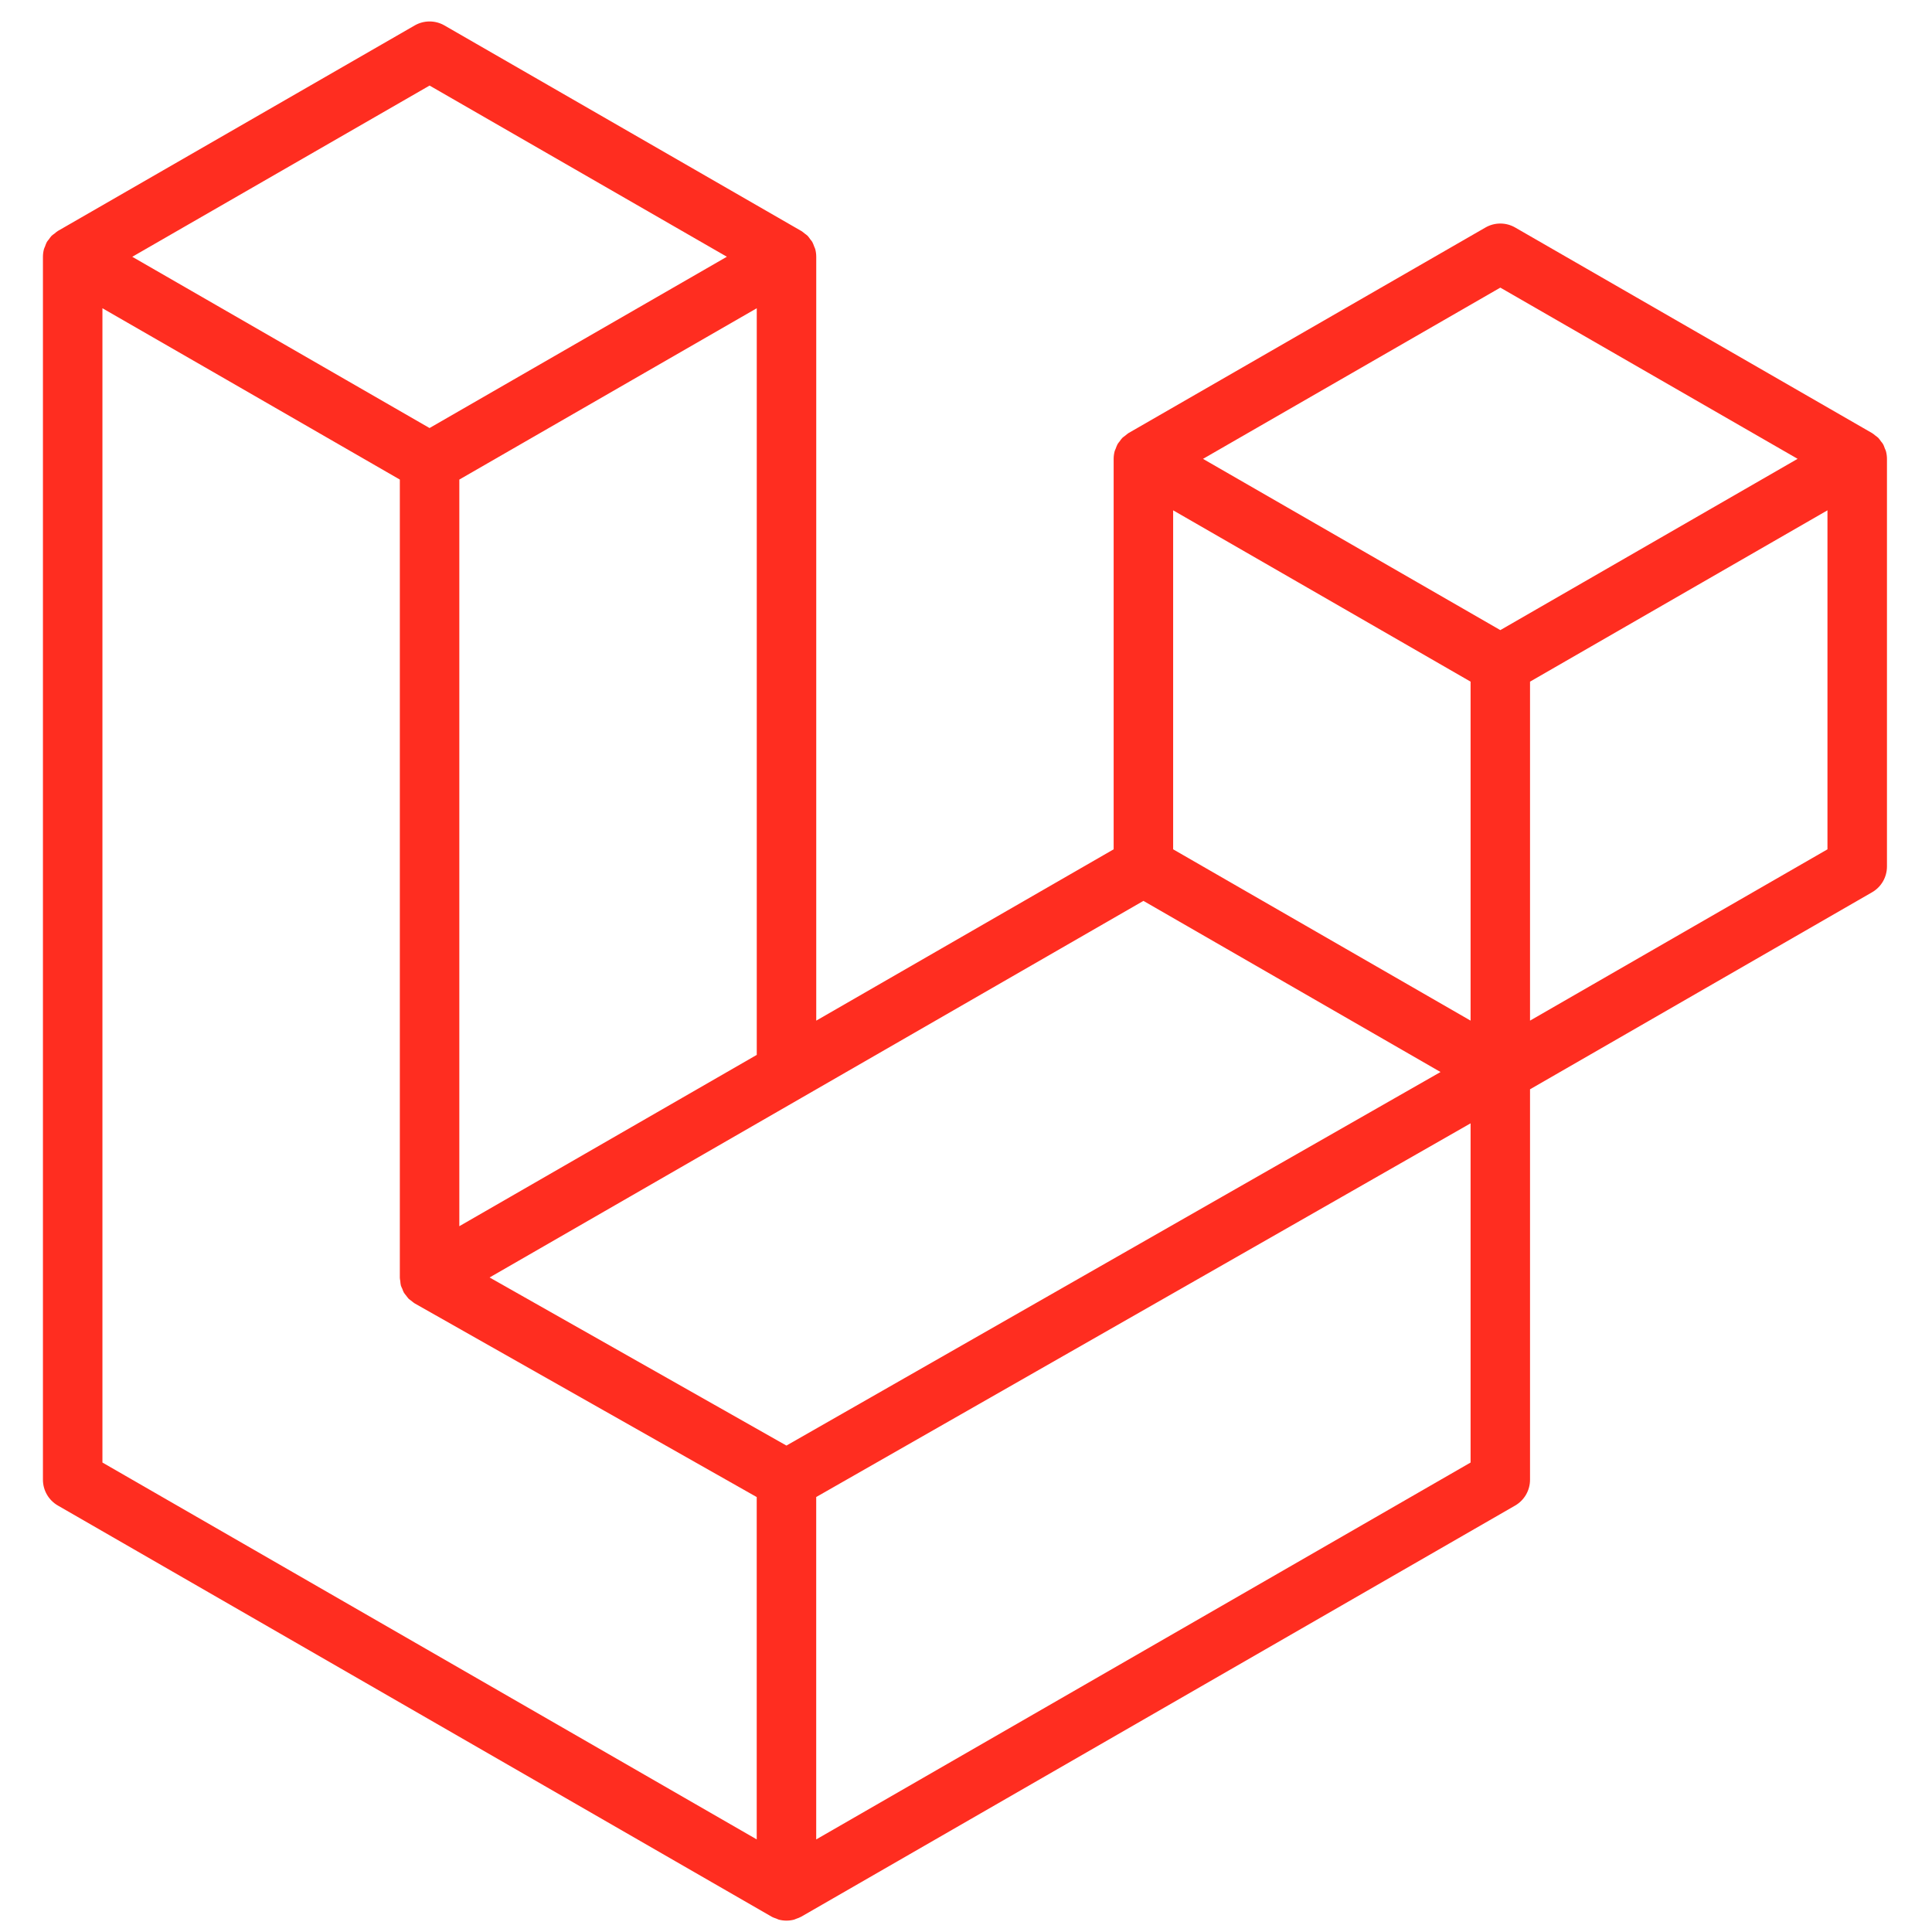
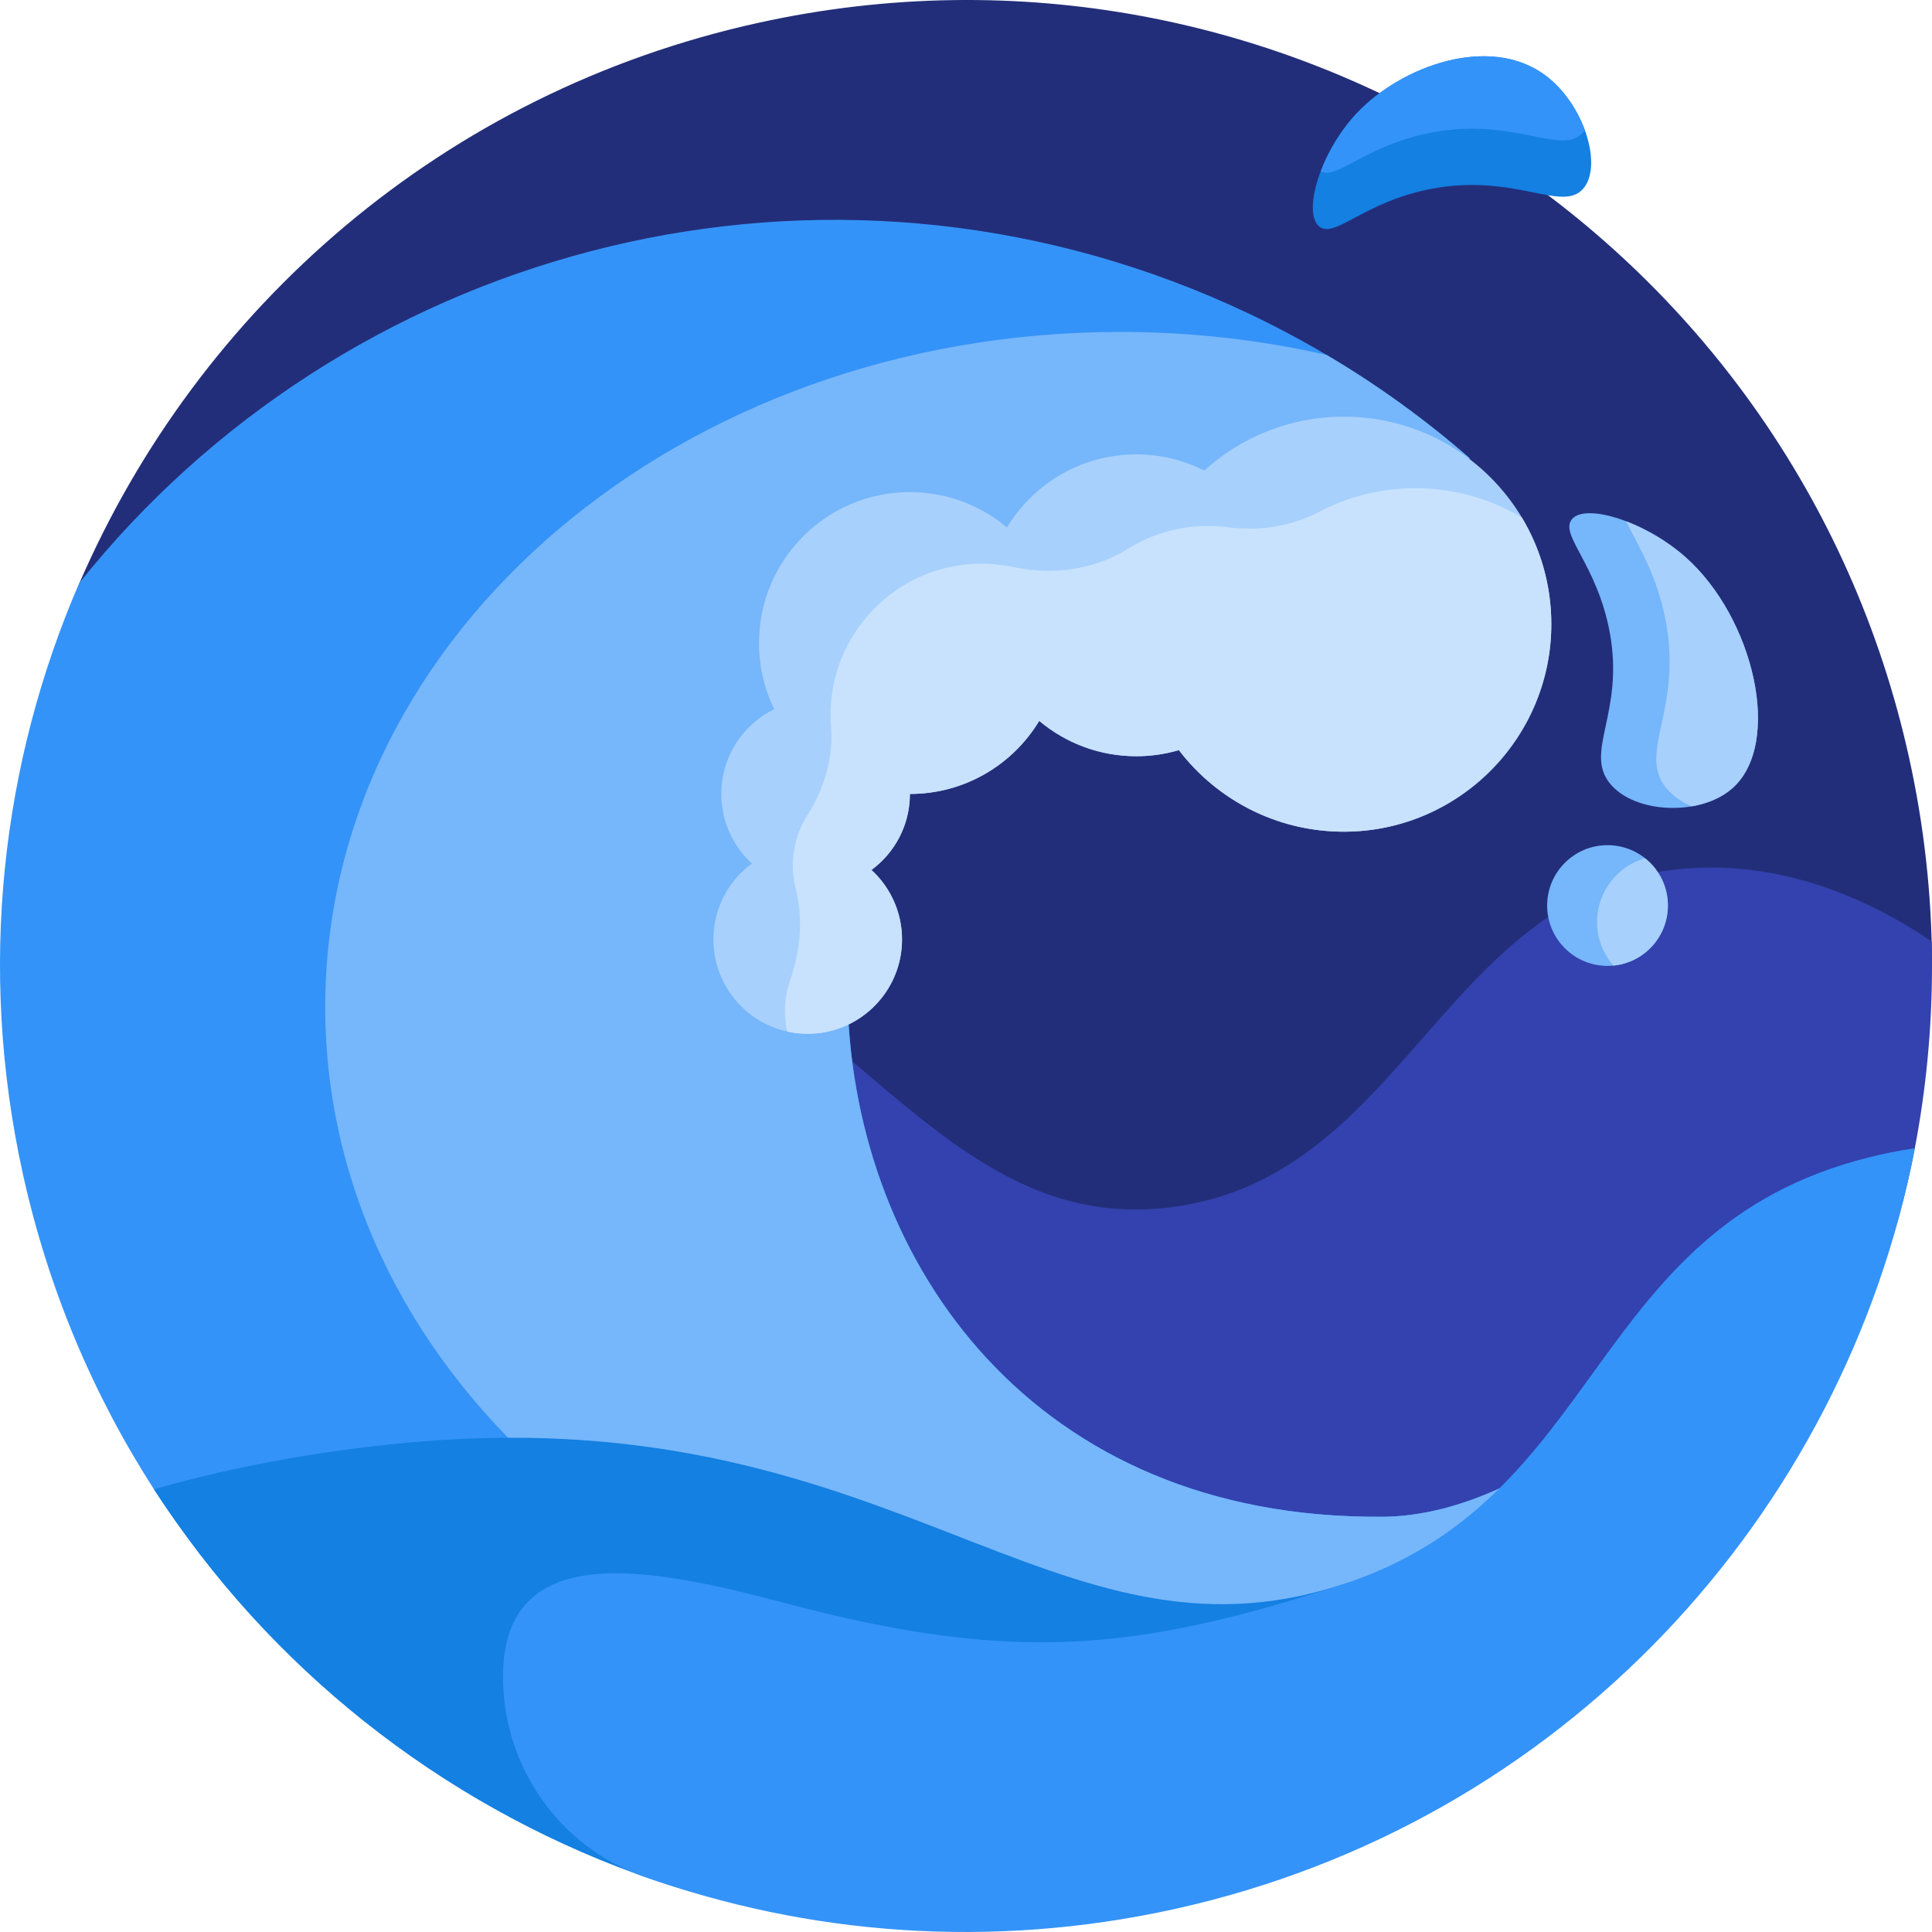
- <svg xmlns="http://www.w3.org/2000/svg" width="166" height="166" viewBox="0 0 166 166" fill="none">
-   <path fill-rule="evenodd" clip-rule="evenodd" d="M162.041 38.759C162.099 38.977 162.129 39.201 162.13 39.426V74.452C162.13 74.902 162.011 75.344 161.786 75.733C161.561 76.122 161.237 76.444 160.847 76.668L131.462 93.594V127.141C131.462 128.054 130.977 128.897 130.186 129.357L68.847 164.683C68.707 164.763 68.554 164.814 68.401 164.868C68.343 164.887 68.289 164.922 68.228 164.938C67.8 165.051 67.349 165.051 66.92 164.938C66.85 164.919 66.786 164.881 66.719 164.855C66.579 164.804 66.432 164.76 66.298 164.683L4.972 129.357C4.583 129.133 4.259 128.81 4.034 128.421C3.808 128.032 3.69 127.591 3.689 127.141L3.689 22.063C3.689 21.834 3.721 21.61 3.779 21.393C3.798 21.32 3.843 21.253 3.868 21.179C3.916 21.045 3.961 20.908 4.031 20.783C4.079 20.7 4.149 20.633 4.206 20.557C4.28 20.454 4.347 20.349 4.433 20.26C4.506 20.186 4.602 20.132 4.685 20.068C4.778 19.992 4.861 19.909 4.966 19.848L35.633 2.185C36.022 1.961 36.462 1.844 36.91 1.844C37.358 1.844 37.798 1.961 38.186 2.185L68.851 19.848H68.857C68.959 19.912 69.045 19.992 69.138 20.065C69.221 20.129 69.313 20.186 69.387 20.257C69.476 20.349 69.54 20.454 69.616 20.557C69.671 20.633 69.744 20.7 69.789 20.783C69.862 20.911 69.904 21.045 69.955 21.179C69.98 21.253 70.025 21.32 70.044 21.396C70.103 21.614 70.133 21.838 70.133 22.063V87.694L95.686 72.974V39.423C95.686 39.2 95.718 38.973 95.775 38.759C95.798 38.683 95.839 38.615 95.865 38.542C95.916 38.408 95.96 38.271 96.031 38.146C96.079 38.063 96.149 37.996 96.203 37.92C96.279 37.818 96.343 37.712 96.433 37.623C96.506 37.549 96.599 37.495 96.681 37.431C96.777 37.355 96.86 37.272 96.962 37.211L127.633 19.548C128.021 19.324 128.461 19.206 128.91 19.206C129.358 19.206 129.798 19.324 130.186 19.548L160.85 37.211C160.959 37.275 161.042 37.355 161.137 37.428C161.217 37.492 161.31 37.549 161.383 37.62C161.473 37.712 161.536 37.818 161.613 37.92C161.67 37.996 161.741 38.063 161.785 38.146C161.859 38.271 161.9 38.408 161.951 38.542C161.98 38.615 162.021 38.683 162.041 38.759ZM157.018 72.974V43.848L146.287 50.028L131.462 58.568V87.694L157.021 72.974H157.018ZM126.354 125.663V96.518L111.771 104.85L70.13 128.626V158.046L126.354 125.663ZM8.801 26.485V125.663L65.018 158.043V128.629L35.649 112L35.64 111.994L35.627 111.988C35.528 111.93 35.445 111.847 35.353 111.777C35.273 111.713 35.18 111.662 35.11 111.592L35.104 111.582C35.021 111.502 34.963 111.403 34.893 111.314C34.829 111.228 34.753 111.154 34.702 111.065L34.699 111.055C34.641 110.96 34.606 110.845 34.565 110.736C34.523 110.64 34.469 110.551 34.443 110.449C34.411 110.328 34.405 110.197 34.392 110.072C34.379 109.976 34.354 109.881 34.354 109.785V109.778V41.205L19.532 32.662L8.801 26.485ZM36.913 7.35L11.364 22.063L36.907 36.777L62.453 22.06L36.907 7.35H36.913ZM50.2 99.174L65.022 90.637V26.485L54.291 32.665L39.466 41.205V105.357L50.2 99.174ZM128.91 24.713L103.363 39.426L128.91 54.14L154.453 39.423L128.91 24.713ZM126.354 58.568L111.529 50.028L100.798 43.848V72.974L115.619 81.511L126.354 87.694V58.568ZM67.571 124.205L105.042 102.803L123.772 92.109L98.245 77.405L68.854 94.334L42.066 109.762L67.571 124.205Z" fill="#FF2D20" />
+ <svg xmlns="http://www.w3.org/2000/svg" id="Capa_1" enable-background="new 0 0 512 512" height="512" viewBox="0 0 512 512" width="512">
+   <g>
+     <path d="m21.054 154.525c31.539-72.884 96.447-130.095 179.928-148.481 138.032-30.401 274.573 56.852 304.973 194.884 3.996 18.142 5.959 36.258 6.042 54.111.207 44.638-193.22 95.739-237.858 95.739 0 0-273.694-148.628-253.085-196.253z" fill="#232e7a" />
+     <path d="m511.919 249.478c.054 2.158.081 4.324.081 6.495 0 16.515-1.564 32.665-4.552 48.309-22.59 118.273-126.566 177.305-251.421 177.305-141.37 0-155.055-263.195-145.984-261.611 108.634 18.975 130.483 108.469 199.979 99.989 64.126-7.825 72.777-87.349 139.985-89.99 22.683-.891 43.826 7.299 61.912 19.503z" fill="#3342ae" />
+     <path d="m40.812 394.681c-16.052-24.897-28.021-53.025-34.767-83.651-12.017-54.562-5.654-108.891 14.959-156.526 69.816-87.504 191.783-121.71 299.909-75.901 25.722 10.898 48.736 25.508 68.682 42.941-10.153-.846-20.291-1.076-30.363-.71-181.274 6.591-178.702 278.234 2.669 281.091 1.369.022 2.74.032 4.114.032 21.829 0 42.111-12.36 53.207-20.445 17.87-13.02-23.73 70.803-100.995 87.82-107.434 23.663-221.109 12.687-277.415-74.651z" fill="#3493f8" />
+     <path d="m296.827 87.965c18.942 0 37.299 2.124 54.761 6.105 13.667 8.078 26.36 17.294 38.007 27.474-10.153-.847-20.291-1.077-30.362-.71-181.274 6.591-178.702 278.234 2.669 281.092 1.369.022 2.74.032 4.114.032 21.829 0 42.111-12.36 53.207-20.445 10.492-7.644.484 18.092-25.204 44.092-29.078 12.867-62.135 20.14-97.193 20.14-116.333 0-210.639-80.092-210.639-178.89s94.307-178.89 210.64-178.89z" fill="#76b6fa" />
+     <path d="m349.576 59.994c-4.43-3.771.32-19.739 9.999-29.997 11.831-12.539 35.243-21.013 49.995-9.999 10.261 7.662 15.244 23.941 9.999 29.997-5.57 6.43-17.972-4.094-39.996 0-18.064 3.358-25.938 13.453-29.997 9.999z" fill="#1380e2" />
+     <path d="m350 45.392c1.985-5.217 5.299-10.863 9.575-15.395 11.832-12.539 35.243-21.013 49.995-9.999 4.812 3.593 8.463 9.08 10.443 14.52-.139.199-.287.39-.444.572-5.57 6.43-17.972-4.094-39.996 0-17.456 3.245-25.396 12.78-29.573 10.302z" fill="#3493f8" />
+     <path d="m392.928 446.621c0 16.805-12.46 27.615-27.572 34.967-17.819 8.669-38.39 15.595-58.594 20.045-49.226 10.842-93.94 11.045-138.043-5.002-52.15-18.975-97.4-54.629-127.907-101.949 33.147-9.581 64.025-12.102 70.986-12.671 125.494-10.245 167.232 62.604 243.542 38.023.158-.051.315-.102.471-.153 18.297-5.979 37.117 7.49 37.117 26.74z" fill="#1380e2" />
+     <path d="m507.466 304.286c-18.748 97.316-93.449 178.999-196.382 201.669-48.612 10.706-97.039 6.823-140.712-8.73-22.3-7.941-37.076-29.207-37.076-52.879 0-36.823 39.139-28.982 74.726-19.519 61.076 16.242 93.431 12.564 147.319-4.793 70.413-22.681 64.804-94.347 139.673-113.257 4.153-1.05 8.308-1.874 12.452-2.491z" fill="#3493f8" />
+     <path d="m416.598 137.573c3.653-4.291 19.375.615 29.997 9.999 18.317 16.183 25.934 49.63 12.411 61.406-8.536 7.433-25.973 6.646-32.409-1.412-6.788-8.499 3.949-18.751 0-39.996-3.358-18.064-13.454-25.938-9.999-29.997zm-6.587 102.402c0 8.836 7.163 15.998 15.998 15.998 8.836 0 15.998-7.163 15.998-15.998 0-8.836-7.163-15.998-15.998-15.998-8.835-.001-15.998 7.162-15.998 15.998z" fill="#76b6fa" />
+     <path d="m442.007 239.975c0 8.311-6.337 15.141-14.442 15.923-2.697-3.091-4.33-7.133-4.33-11.556 0-8.022 5.372-14.79 12.714-16.903 3.692 2.931 6.058 7.457 6.058 12.536zm4.588-92.403c-4.717-4.168-10.441-7.452-15.666-9.44 2.496 5.363 8.115 13.574 10.54 26.616 4.341 23.354-7.462 34.624 0 43.967 1.695 2.122 4.083 3.785 6.865 4.975 4.051-.694 7.849-2.253 10.672-4.712 13.522-11.776 5.906-45.223-12.411-61.406z" fill="#a7d0fc" />
+     <path d="m411.117 165.412c0 30.373-24.622 54.994-54.994 54.994-17.819 0-33.658-8.475-43.708-21.613-3.579 1.051-7.367 1.615-11.286 1.615-9.796 0-18.769-3.522-25.722-9.368-7.001 11.606-19.73 19.367-34.271 19.367 0 8.264-4.011 15.591-10.191 20.142 4.981 4.57 8.104 11.132 8.104 18.424 0 13.806-11.192 24.997-24.997 24.997-13.806 0-24.997-11.192-24.997-24.997 0-8.264 4.01-15.591 10.191-20.142-4.981-4.57-8.103-11.132-8.103-18.424 0-9.873 5.724-18.408 14.034-22.471-2.584-5.292-4.035-11.239-4.035-17.525 0-22.089 17.907-39.996 39.996-39.996 9.796 0 18.768 3.522 25.722 9.368 7.001-11.606 19.73-19.367 34.272-19.367 6.484 0 12.607 1.544 18.023 4.282 9.766-8.873 22.737-14.281 36.971-14.281 30.369.001 54.991 24.623 54.991 54.995z" fill="#a7d0fc" />
+     <path d="m375.091 129.386c10.323 0 19.981 2.844 28.234 7.791 4.952 8.261 7.797 17.93 7.791 28.264-.016 29.324-23.51 53.789-52.812 54.922-18.704.723-35.432-7.898-45.89-21.571-3.579 1.051-7.367 1.615-11.286 1.615-9.796 0-18.769-3.522-25.722-9.368-7.001 11.606-19.73 19.367-34.271 19.367 0 8.264-4.011 15.591-10.191 20.142 5.33 4.89 8.532 12.062 8.057 19.969-.738 12.268-10.573 22.348-22.821 23.364-2.617.217-5.156.03-7.566-.505-.388-1.75-.593-3.569-.593-5.436 0-2.892.491-5.67 1.395-8.254 2.726-7.796 3.471-16.17 1.451-24.178-.495-1.963-.758-4.018-.758-6.134 0-4.936 1.431-9.538 3.901-13.414 4.47-7.015 6.858-15.171 6.218-23.465-.154-1.997-.161-4.036-.011-6.104 1.436-19.772 17.546-35.698 37.331-36.929 3.775-.235 7.446.055 10.948.802 10.442 2.23 21.402.809 30.461-4.843 6.134-3.827 13.379-6.038 21.141-6.038 1.751 0 3.475.113 5.166.331 8.301 1.071 16.803-.103 24.206-4.009 7.651-4.034 16.369-6.319 25.621-6.319z" fill="#c8e2fd" />
+   </g>
</svg>
